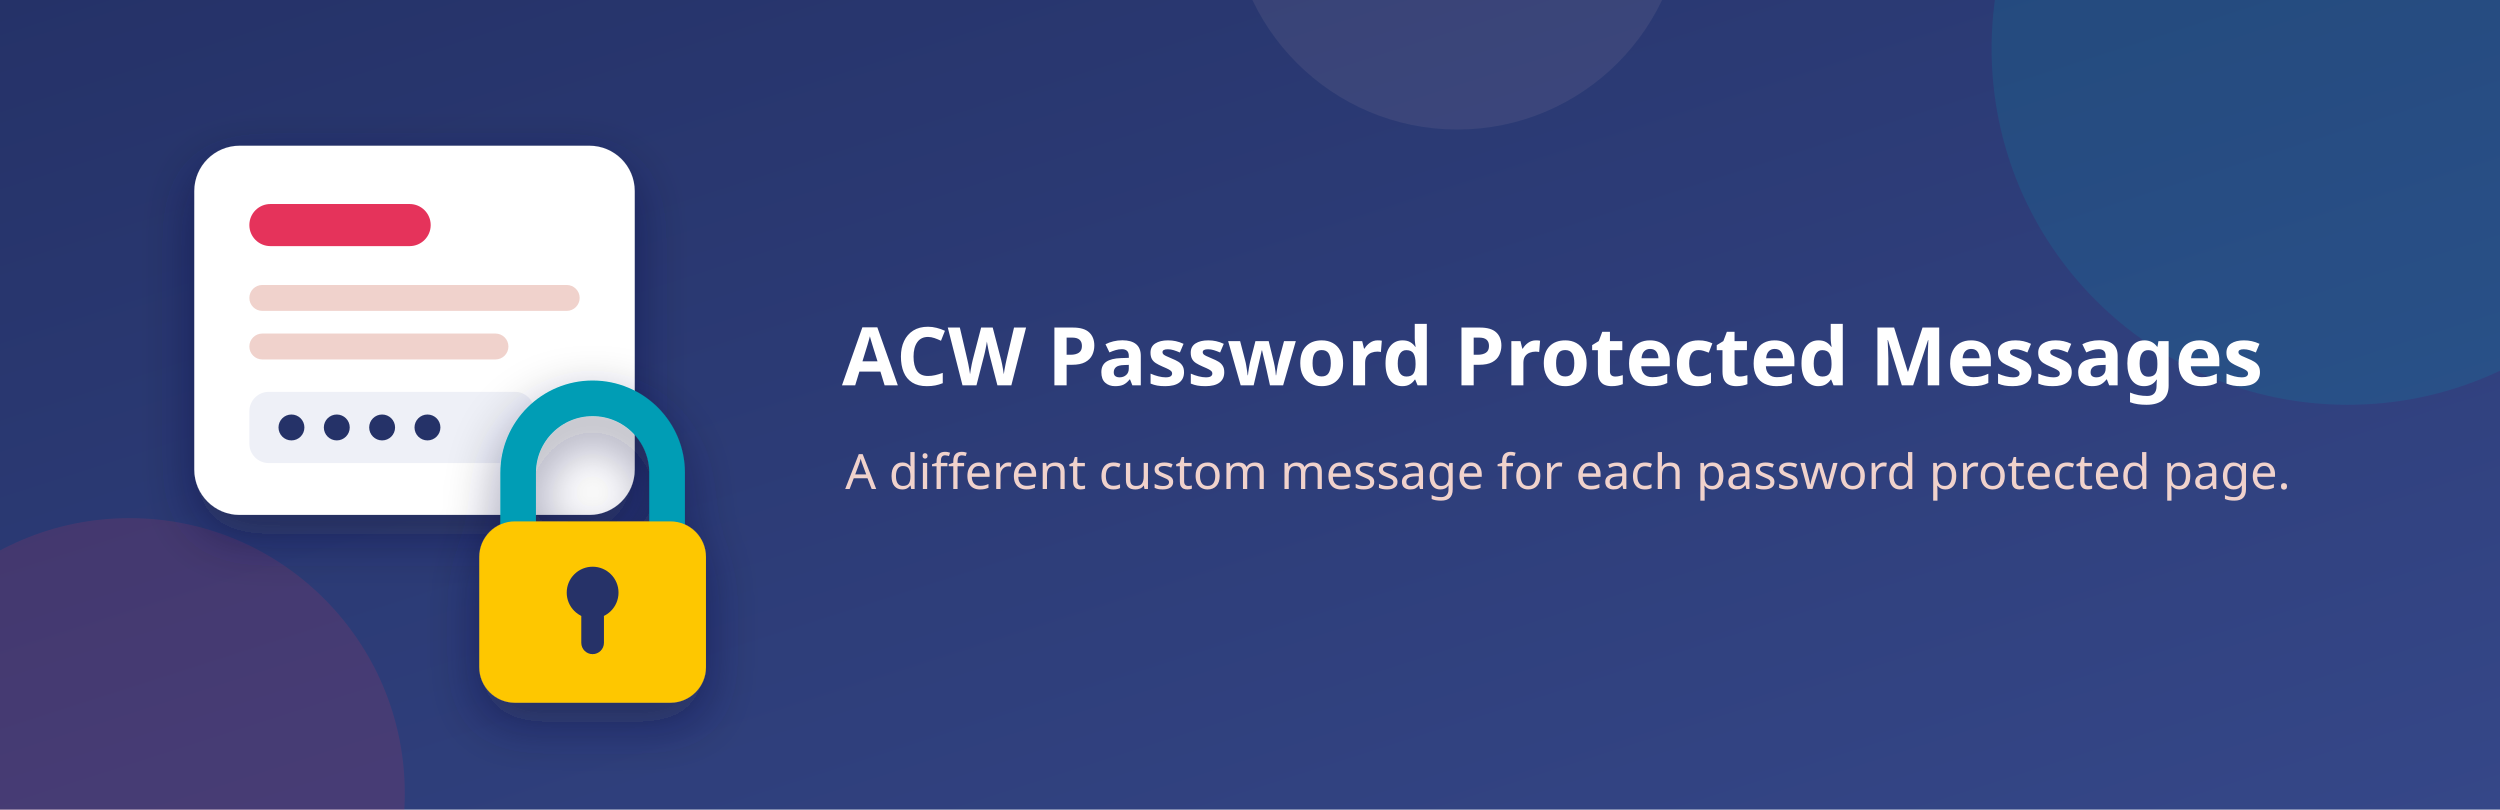
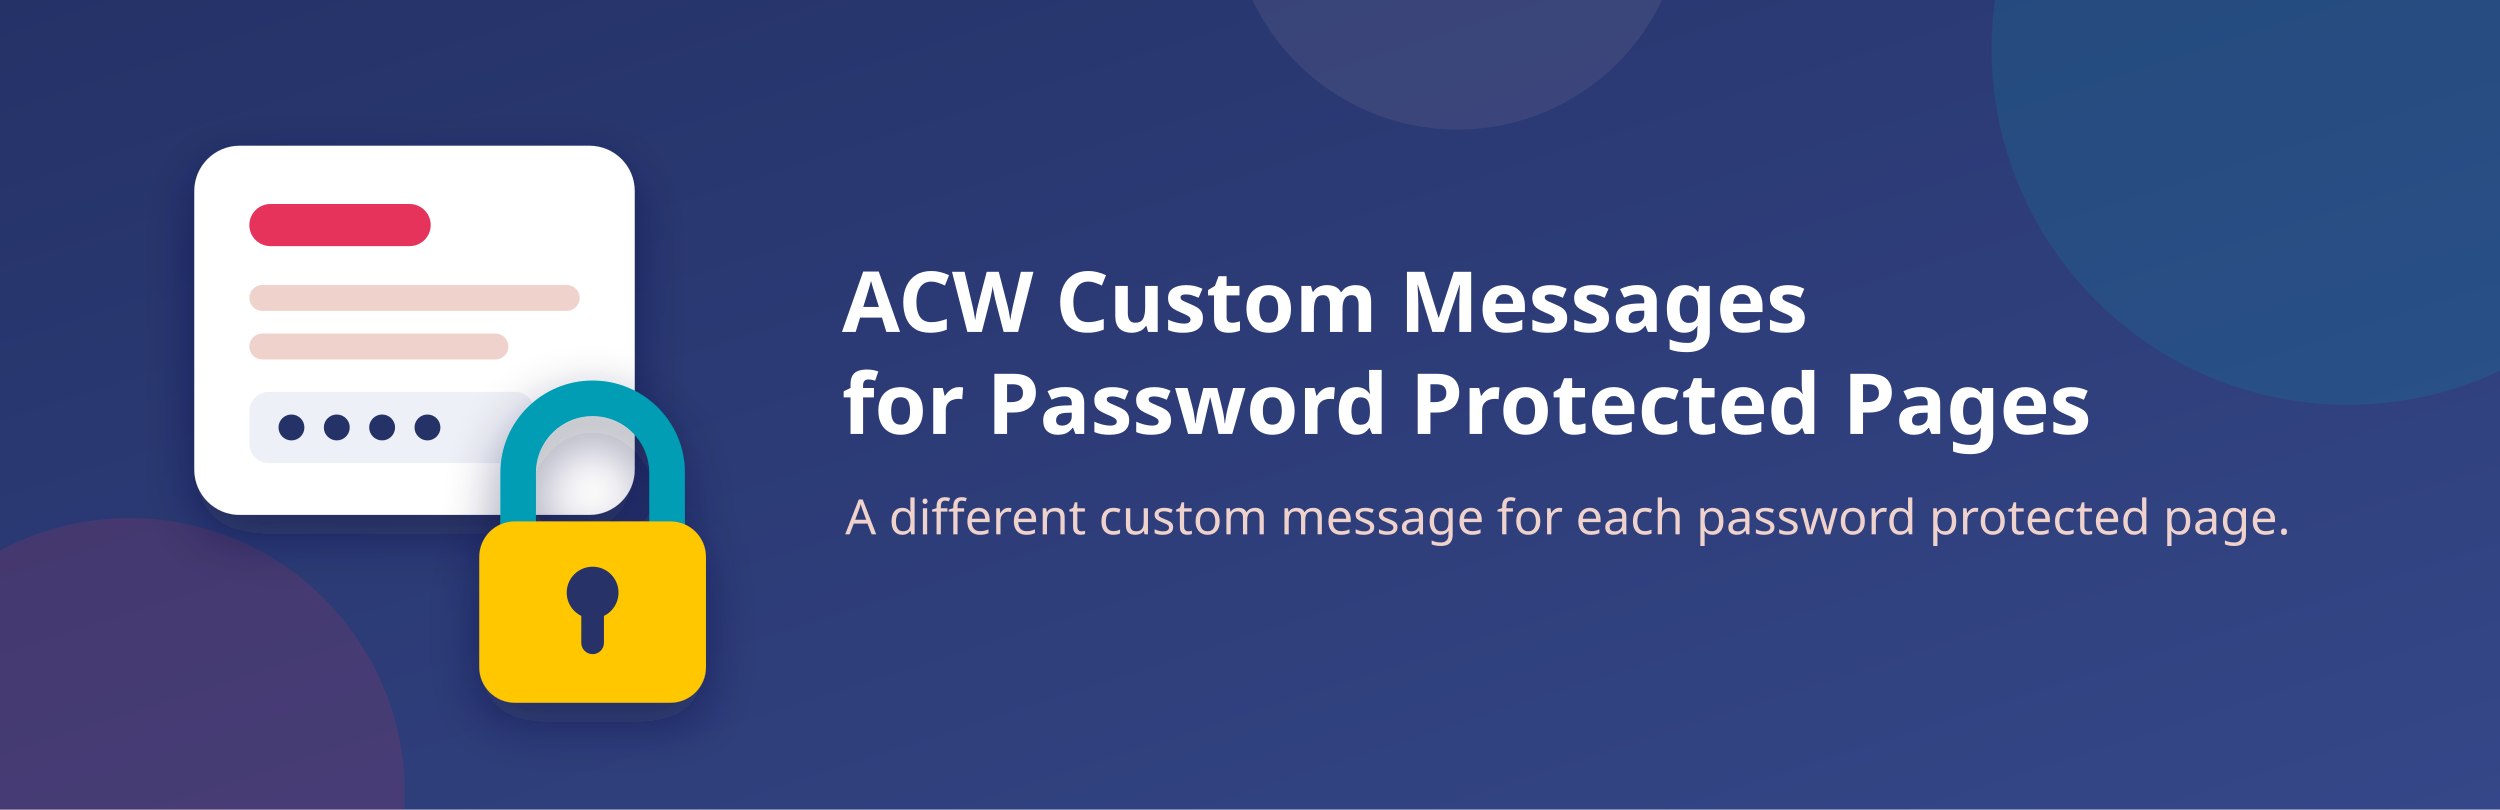
<svg xmlns="http://www.w3.org/2000/svg" viewBox="0 0 1544 500">
  <defs>
    <linearGradient id="bg" x1="0" y1="0" x2="1" y2="1">
      <stop offset="0" stop-color="#253268" />
      <stop offset="1" stop-color="#354788" />
    </linearGradient>
    <filter id="shadow" x="-30%" y="-30%" width="160%" height="160%">
      <feDropShadow dx="0" dy="12" stdDeviation="16" flood-color="#131a3a" flood-opacity="0.45" />
    </filter>
  </defs>
  <rect width="1544" height="500" fill="url(#bg)" />
  <circle cx="1450" cy="30" r="220" fill="#009db5" opacity="0.16" />
  <circle cx="80" cy="490" r="170" fill="#e5335b" opacity="0.14" />
  <circle cx="900" cy="-60" r="140" fill="#f0d2cc" opacity="0.08" />
  <g transform="translate(120, 90)">
    <g filter="url(#shadow)">
      <rect x="0" y="0" width="272" height="228" rx="28" fill="#ffffff" />
    </g>
    <rect x="34" y="36" width="112" height="26" rx="13" fill="#e5335b" />
    <rect x="34" y="86" width="204" height="16" rx="8" fill="#f0d2cc" />
    <rect x="34" y="116" width="160" height="16" rx="8" fill="#f0d2cc" />
    <rect x="34" y="152" width="176" height="44" rx="12" fill="#eef0f7" />
    <circle cx="60" cy="174" r="8" fill="#253268" />
    <circle cx="88" cy="174" r="8" fill="#253268" />
    <circle cx="116" cy="174" r="8" fill="#253268" />
    <circle cx="144" cy="174" r="8" fill="#253268" />
    <g filter="url(#shadow)">
      <path d="M 200 240 v -38 a 46 46 0 0 1 92 0 v 38" fill="none" stroke="#009db5" stroke-width="22" stroke-linecap="round" />
      <rect x="176" y="232" width="140" height="112" rx="22" fill="#fec704" />
      <circle cx="246" cy="276" r="16" fill="#253268" />
      <rect x="239" y="284" width="14" height="30" rx="7" fill="#253268" />
    </g>
  </g>
-   <text x="520" y="238" font-family="Noto Sans" font-weight="700" font-size="50" fill="#ffffff">ACW Password Protected Messages</text>
-   <text x="522" y="302" font-family="Noto Sans" font-size="30" fill="#f0d2cc">A different custom message for each password protected page.</text>
+   <text x="520" y="205" font-family="Noto Sans" font-weight="700" font-size="52" fill="#ffffff">ACW Custom Messages</text>
+   <text x="520" y="268" font-family="Noto Sans" font-weight="700" font-size="52" fill="#ffffff">for Password Protected Pages</text>
+   <text x="522" y="330" font-family="Noto Sans" font-size="30" fill="#f0d2cc">A different custom message for each password protected page.</text>
</svg>
